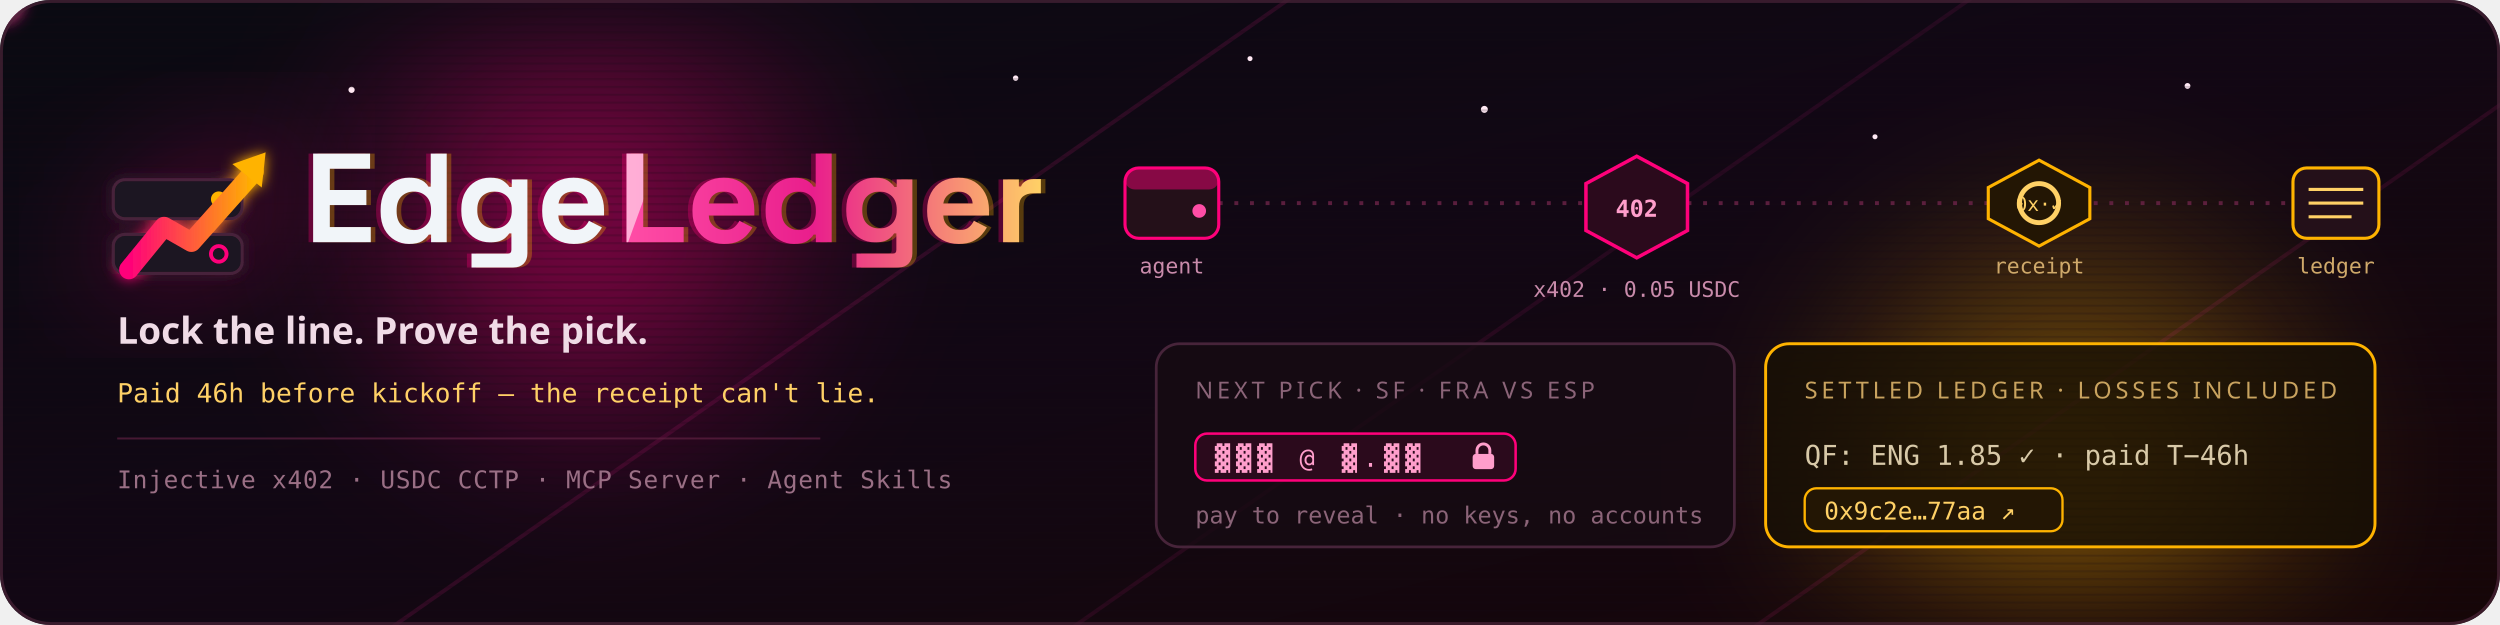
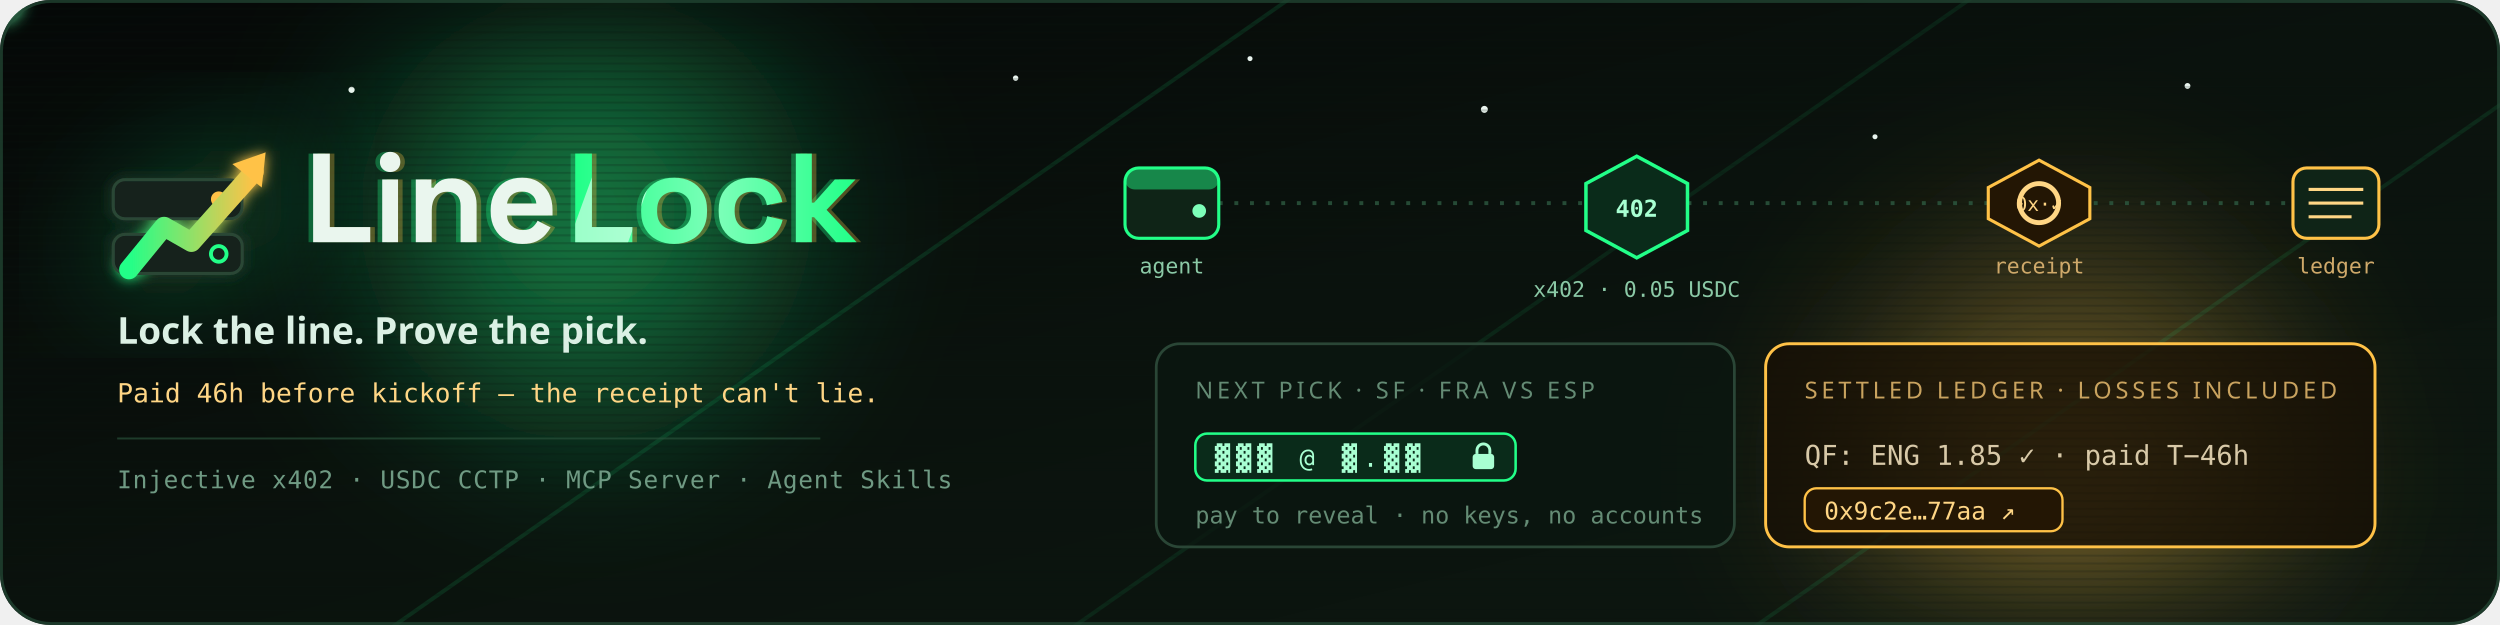
<svg xmlns="http://www.w3.org/2000/svg" viewBox="0 0 1280 320" width="1280" height="320" role="img" aria-label="LineLock — lock the line, prove the pick. An x402 payment unseals the pick; the receipt timestamps it before kickoff; the ledger scores it against the closing line.">
  <defs>
    <linearGradient id="plate" x1="0" y1="0" x2="1" y2="1">
-       <stop offset="0" stop-color="#0A0A12" />
-       <stop offset="0.5" stop-color="#120714" />
-       <stop offset="1" stop-color="#160607" />
+       <stop offset="0" stop-color="#050807" />
+       <stop offset="0.5" stop-color="#0a120d" />
+       <stop offset="1" stop-color="#0d1710" />
    </linearGradient>
    <linearGradient id="ledgerGrad" x1="0" y1="0" x2="1" y2="0">
-       <stop offset="0" stop-color="#FF4DA6" />
-       <stop offset="0.45" stop-color="#E91E8C" />
-       <stop offset="1" stop-color="#FFD166" />
+       <stop offset="0" stop-color="#22ff88" />
+       <stop offset="0.5" stop-color="#7dffb9" />
+       <stop offset="1" stop-color="#22ff88" />
    </linearGradient>
    <linearGradient id="edge" x1="0" y1="0" x2="1" y2="0">
-       <stop offset="0" stop-color="#FF007A" />
-       <stop offset="1" stop-color="#FFB300" />
+       <stop offset="0" stop-color="#22ff88" />
+       <stop offset="1" stop-color="#ffc247" />
    </linearGradient>
    <linearGradient id="beam" x1="0" y1="0" x2="1" y2="0">
-       <stop offset="0" stop-color="#FF4DA6" stop-opacity="0" />
-       <stop offset="0.5" stop-color="#FF4DA6" stop-opacity="0.5" />
-       <stop offset="1" stop-color="#FF4DA6" stop-opacity="0" />
+       <stop offset="0" stop-color="#7dffb9" stop-opacity="0" />
+       <stop offset="0.5" stop-color="#7dffb9" stop-opacity="0.5" />
+       <stop offset="1" stop-color="#7dffb9" stop-opacity="0" />
    </linearGradient>
    <radialGradient id="packet" cx="0.5" cy="0.5" r="0.5">
      <stop offset="0" stop-color="#ffffff" />
-       <stop offset="0.5" stop-color="#FF4DA6" />
-       <stop offset="1" stop-color="#FF007A" stop-opacity="0" />
+       <stop offset="0.5" stop-color="#7dffb9" />
+       <stop offset="1" stop-color="#22ff88" stop-opacity="0" />
    </radialGradient>
    <radialGradient id="auroraP" cx="0.5" cy="0.5" r="0.5">
-       <stop offset="0" stop-color="#FF007A" stop-opacity="0.55" />
-       <stop offset="1" stop-color="#FF007A" stop-opacity="0" />
+       <stop offset="0" stop-color="#22ff88" stop-opacity="0.55" />
+       <stop offset="1" stop-color="#22ff88" stop-opacity="0" />
    </radialGradient>
    <radialGradient id="auroraG" cx="0.5" cy="0.5" r="0.5">
-       <stop offset="0" stop-color="#FFB300" stop-opacity="0.5" />
-       <stop offset="1" stop-color="#FFB300" stop-opacity="0" />
+       <stop offset="0" stop-color="#ffc247" stop-opacity="0.5" />
+       <stop offset="1" stop-color="#ffc247" stop-opacity="0" />
    </radialGradient>
    <pattern id="scan" width="4" height="4" patternUnits="userSpaceOnUse">
-       <rect width="4" height="1" y="0" fill="#160a14" opacity="0.55" />
+       <rect width="4" height="1" y="0" fill="#0a140e" opacity="0.55" />
    </pattern>
-     <path id="wm-edge" d="M37.6 0L4.8 0L4.8-50.4L37.2-50.4L37.2-41.8L14.3-41.8L14.3-29.7L35.1-29.7L35.1-21.1L14.3-21.1L14.3-8.6L37.6-8.6L37.6 0ZM59.3 1.0L59.3 1.0Q55.1 1.0 51.4-1.1Q47.7-3.2 45.4-7.3Q43.2-11.4 43.2-17.3L43.2-17.3L43.2-18.4Q43.2-24.3 45.4-28.4Q47.7-32.5 51.3-34.6Q55.0-36.7 59.3-36.7L59.3-36.7Q62.6-36.7 64.8-36.0Q67.0-35.2 68.3-34.1Q69.7-32.9 70.4-31.6L70.4-31.6L71.7-31.6L71.7-50.4L80.8-50.4L80.8 0L71.9 0L71.9-4.3L70.6-4.3Q69.3-2.3 66.8-0.6Q64.2 1.0 59.3 1.0ZM62.1-6.9L62.1-6.9Q66.2-6.9 69.0-9.6Q71.9-12.3 71.9-17.5L71.9-17.5L71.9-18.2Q71.9-23.4 69.1-26.1Q66.3-28.8 62.1-28.8L62.1-28.8Q57.9-28.8 55.1-26.1Q52.3-23.4 52.3-18.2L52.3-18.2L52.3-17.5Q52.3-12.3 55.1-9.6Q57.9-6.9 62.1-6.9ZM89.1-17.7L89.1-17.7L89.1-18.9Q89.1-24.5 91.4-28.5Q93.6-32.5 97.3-34.6Q101.0-36.7 105.4-36.7L105.4-36.7Q110.3-36.7 112.8-35.0Q115.3-33.3 116.5-31.4L116.5-31.4L117.8-31.4L117.8-35.7L126.7-35.7L126.7 6.3Q126.7 10.0 124.6 12.2Q122.4 14.4 118.8 14.4L118.8 14.4L94.9 14.4L94.9 6.5L115.6 6.5Q117.6 6.5 117.6 4.3L117.6 4.3L117.6-5.0L116.4-5.0Q115.6-3.8 114.3-2.6Q113.0-1.4 110.9-0.6Q108.7 0.1 105.4 0.1L105.4 0.1Q101.0 0.1 97.3-2.0Q93.6-4.1 91.4-8.1Q89.1-12.1 89.1-17.7ZM108.0-7.8L108.0-7.8Q112.2-7.8 115.0-10.4Q117.8-13.1 117.8-17.9L117.8-17.9L117.8-18.6Q117.8-23.5 115.0-26.2Q112.2-28.8 108.0-28.8L108.0-28.8Q103.8-28.8 101.0-26.2Q98.2-23.5 98.2-18.6L98.2-18.6L98.2-17.9Q98.2-13.1 101.0-10.4Q103.8-7.8 108.0-7.8ZM153.1 1.0L153.1 1.0Q147.7 1.0 143.7-1.3Q139.6-3.5 137.3-7.7Q135.1-11.8 135.1-17.4L135.1-17.4L135.1-18.3Q135.1-23.9 137.3-28.0Q139.5-32.2 143.6-34.5Q147.6-36.7 152.9-36.7L152.9-36.7Q158.2-36.7 162.1-34.4Q166.0-32.0 168.1-27.9Q170.3-23.8 170.3-18.3L170.3-18.3L170.3-15.2L144.3-15.2Q144.4-11.5 147.0-9.2Q149.6-6.9 153.4-6.9L153.4-6.9Q157.2-6.9 159.0-8.6Q160.8-10.2 161.7-12.2L161.7-12.2L169.1-8.4Q168.1-6.5 166.2-4.3Q164.3-2.1 161.1-0.5Q158.0 1.0 153.1 1.0ZM144.4-22.0L144.4-22.0L161.1-22.0Q160.8-25.1 158.6-26.9Q156.4-28.8 152.9-28.8L152.9-28.8Q149.2-28.8 147.0-26.9Q144.9-25.1 144.4-22.0Z" />
-     <path id="wm-ledger" d="M37.3 0L4.8 0L4.8-50.4L14.3-50.4L14.3-8.6L37.3-8.6L37.3 0ZM60.3 1.0L60.3 1.0Q55.0 1.0 50.9-1.3Q46.9-3.5 44.6-7.7Q42.3-11.8 42.3-17.4L42.3-17.4L42.3-18.3Q42.3-23.9 44.6-28.0Q46.8-32.2 50.8-34.5Q54.9-36.7 60.2-36.7L60.2-36.7Q65.4-36.7 69.3-34.4Q73.2-32.0 75.4-27.9Q77.5-23.8 77.5-18.3L77.5-18.3L77.5-15.2L51.6-15.2Q51.7-11.5 54.3-9.2Q56.9-6.9 60.6-6.9L60.6-6.9Q64.4-6.9 66.2-8.6Q68.0-10.2 69.0-12.2L69.0-12.2L76.4-8.4Q75.4-6.5 73.5-4.3Q71.6-2.1 68.4-0.5Q65.2 1.0 60.3 1.0ZM51.6-22.0L51.6-22.0L68.3-22.0Q68.0-25.1 65.8-26.9Q63.6-28.8 60.1-28.8L60.1-28.8Q56.4-28.8 54.3-26.9Q52.1-25.1 51.6-22.0ZM100.0 1.0L100.0 1.0Q95.8 1.0 92.1-1.1Q88.3-3.2 86.1-7.3Q83.9-11.4 83.9-17.3L83.9-17.3L83.9-18.4Q83.9-24.3 86.1-28.4Q88.3-32.5 92.0-34.6Q95.7-36.7 100.0-36.7L100.0-36.7Q103.2-36.7 105.4-36.0Q107.6-35.2 109.0-34.1Q110.4-32.9 111.1-31.6L111.1-31.6L112.4-31.6L112.4-50.4L121.5-50.4L121.5 0L112.5 0L112.5-4.3L111.2-4.3Q110.0-2.3 107.5-0.6Q104.9 1.0 100.0 1.0ZM102.7-6.9L102.7-6.9Q106.9-6.9 109.7-9.6Q112.5-12.3 112.5-17.5L112.5-17.5L112.5-18.2Q112.5-23.4 109.8-26.1Q107.0-28.8 102.7-28.8L102.7-28.8Q98.6-28.8 95.8-26.1Q93.0-23.4 93.0-18.2L93.0-18.2L93.0-17.5Q93.0-12.3 95.8-9.6Q98.6-6.9 102.7-6.9ZM129.8-17.7L129.8-17.7L129.8-18.9Q129.8-24.5 132.0-28.5Q134.3-32.5 138.0-34.6Q141.7-36.7 146.1-36.7L146.1-36.7Q151.0-36.7 153.5-35.0Q156.0-33.3 157.2-31.4L157.2-31.4L158.5-31.4L158.5-35.7L167.4-35.7L167.4 6.3Q167.4 10.0 165.2 12.2Q163.1 14.4 159.5 14.4L159.5 14.4L135.6 14.4L135.6 6.5L156.3 6.5Q158.3 6.5 158.3 4.3L158.3 4.3L158.3-5.0L157.0-5.0Q156.3-3.8 155.0-2.6Q153.7-1.4 151.6-0.6Q149.4 0.1 146.1 0.1L146.1 0.1Q141.7 0.1 138.0-2.0Q134.3-4.1 132.0-8.1Q129.8-12.1 129.8-17.7ZM148.7-7.8L148.7-7.8Q152.9-7.8 155.7-10.4Q158.5-13.1 158.5-17.9L158.5-17.9L158.5-18.6Q158.5-23.5 155.7-26.2Q152.9-28.8 148.7-28.8L148.7-28.8Q144.5-28.8 141.7-26.2Q138.9-23.5 138.9-18.6L138.9-18.6L138.9-17.9Q138.9-13.1 141.7-10.4Q144.5-7.8 148.7-7.8ZM193.8 1.0L193.8 1.0Q188.4 1.0 184.4-1.3Q180.3-3.5 178.0-7.7Q175.8-11.8 175.8-17.4L175.8-17.4L175.8-18.3Q175.8-23.9 178.0-28.0Q180.2-32.2 184.2-34.5Q188.3-36.7 193.6-36.7L193.6-36.7Q198.9-36.7 202.8-34.4Q206.6-32.0 208.8-27.9Q211.0-23.8 211.0-18.3L211.0-18.3L211.0-15.2L185.0-15.2Q185.1-11.5 187.7-9.2Q190.3-6.9 194.0-6.9L194.0-6.9Q197.9-6.9 199.7-8.6Q201.5-10.2 202.4-12.2L202.4-12.2L209.8-8.4Q208.8-6.5 206.9-4.3Q205.0-2.1 201.8-0.5Q198.6 1.0 193.8 1.0ZM185.0-22.0L185.0-22.0L201.7-22.0Q201.5-25.1 199.3-26.9Q197.1-28.8 193.5-28.8L193.5-28.8Q189.9-28.8 187.7-26.9Q185.5-25.1 185.0-22.0ZM228.1 0L219.0 0L219.0-35.7L228.0-35.7L228.0-31.7L229.2-31.7Q230.0-33.8 231.9-34.8Q233.7-35.9 236.2-35.9L236.2-35.9L240.5-35.9L240.5-27.8L236.0-27.8Q232.6-27.8 230.3-26.0Q228.1-24.1 228.1-20.3L228.1-20.3L228.1 0Z" />
-     <clipPath id="ledgerClip">
-       <use href="#wm-ledger" x="178.3" />
+     <path id="wm-line" d="M37.3 0L4.8 0L4.8-50.4L14.3-50.4L14.3-8.6L37.3-8.6L37.3 0ZM53.1 0L44.1 0L44.1-35.7L53.1-35.7L53.1 0ZM48.6-39.9L48.6-39.9Q46.2-39.9 44.5-41.5Q42.8-43.1 42.8-45.6L42.8-45.6Q42.8-48.2 44.5-49.8Q46.2-51.4 48.6-51.4L48.6-51.4Q51.1-51.4 52.8-49.8Q54.4-48.2 54.4-45.6L54.4-45.6Q54.4-43.1 52.8-41.5Q51.1-39.9 48.6-39.9ZM72.3 0L63.2 0L63.2-35.7L72.1-35.7L72.1-31.0L73.4-31.0Q74.3-32.9 76.7-34.6Q79.1-36.3 83.9-36.3L83.9-36.3Q88.1-36.3 91.2-34.4Q94.3-32.5 96.0-29.1Q97.8-25.8 97.8-21.3L97.8-21.3L97.8 0L88.7 0L88.7-20.6Q88.7-24.6 86.7-26.6Q84.7-28.7 81.1-28.7L81.1-28.7Q76.9-28.7 74.6-25.9Q72.3-23.1 72.3-18.1L72.3-18.1L72.3 0ZM123.8 1.0L123.8 1.0Q118.5 1.0 114.4-1.3Q110.4-3.5 108.1-7.7Q105.8-11.8 105.8-17.4L105.8-17.4L105.8-18.3Q105.8-23.9 108.1-28.0Q110.3-32.2 114.3-34.5Q118.4-36.7 123.7-36.7L123.7-36.7Q129.0-36.7 132.8-34.4Q136.7-32.0 138.9-27.9Q141.0-23.8 141.0-18.3L141.0-18.3L141.0-15.2L115.1-15.2Q115.2-11.5 117.8-9.2Q120.4-6.9 124.1-6.9L124.1-6.9Q127.9-6.9 129.7-8.6Q131.5-10.2 132.5-12.2L132.5-12.2L139.9-8.4Q138.9-6.5 137.0-4.3Q135.1-2.1 131.9-0.5Q128.7 1.0 123.8 1.0ZM115.1-22.0L115.1-22.0L131.8-22.0Q131.5-25.1 129.3-26.9Q127.2-28.8 123.6-28.8L123.6-28.8Q120.0-28.8 117.8-26.9Q115.6-25.1 115.1-22.0Z" />
+     <path id="wm-lock" d="M37.3 0L4.8 0L4.8-50.4L14.3-50.4L14.3-8.6L37.3-8.6L37.3 0ZM61.1 1.0L61.1 1.0Q55.7 1.0 51.5-1.2Q47.2-3.3 44.8-7.4Q42.3-11.5 42.3-17.3L42.3-17.3L42.3-18.4Q42.3-24.2 44.8-28.3Q47.2-32.4 51.5-34.6Q55.7-36.7 61.1-36.7L61.1-36.7Q66.4-36.7 70.6-34.6Q74.9-32.4 77.3-28.3Q79.8-24.2 79.8-18.4L79.8-18.4L79.8-17.3Q79.8-11.5 77.3-7.4Q74.9-3.3 70.6-1.2Q66.4 1.0 61.1 1.0ZM61.1-7.1L61.1-7.1Q65.2-7.1 68.0-9.8Q70.7-12.5 70.7-17.5L70.7-17.5L70.7-18.2Q70.7-23.3 68.0-26.0Q65.3-28.7 61.1-28.7L61.1-28.7Q56.9-28.7 54.1-26.0Q51.4-23.3 51.4-18.2L51.4-18.2L51.4-17.5Q51.4-12.5 54.1-9.8Q56.9-7.1 61.1-7.1ZM104.9 1.0L104.9 1.0Q99.7 1.0 95.5-1.2Q91.3-3.3 88.8-7.4Q86.4-11.5 86.4-17.4L86.4-17.4L86.4-18.4Q86.4-24.2 88.8-28.3Q91.3-32.4 95.5-34.6Q99.7-36.7 104.9-36.7L104.9-36.7Q110.0-36.7 113.7-34.9Q117.4-33.1 119.6-30.0Q121.9-26.9 122.6-22.9L122.6-22.9L113.8-21.0Q113.5-23.2 112.5-24.9Q111.5-26.6 109.7-27.6Q107.9-28.7 105.1-28.7L105.1-28.7Q102.4-28.7 100.2-27.5Q98.0-26.3 96.7-23.9Q95.5-21.6 95.5-18.2L95.5-18.2L95.5-17.5Q95.5-14.1 96.7-11.8Q98.0-9.4 100.2-8.2Q102.4-7.1 105.1-7.1L105.1-7.1Q109.2-7.1 111.3-9.2Q113.5-11.3 114.0-14.8L114.0-14.8L122.8-12.7Q121.9-8.9 119.6-5.7Q117.4-2.6 113.7-0.8Q110.0 1.0 104.9 1.0ZM139.4 0L130.3 0L130.3-50.4L139.4-50.4L139.4-22.5L140.7-22.5L152.5-35.7L164.3-35.7L147.8-18.4L164.9 0L153.2 0L140.7-14.2L139.4-14.2L139.4 0Z" />
+     <clipPath id="lockClip">
+       <use href="#wm-lock" x="149.1" />
    </clipPath>
    <filter id="glow" x="-40%" y="-40%" width="180%" height="180%">
      <feGaussianBlur stdDeviation="3.4" result="b" />
      <feMerge>
        <feMergeNode in="b" />
        <feMergeNode in="SourceGraphic" />
      </feMerge>
    </filter>
    <filter id="soft" x="-80%" y="-80%" width="260%" height="260%">
      <feGaussianBlur stdDeviation="34" />
    </filter>
    <filter id="trail" x="-50%" y="-50%" width="200%" height="200%">
      <feGaussianBlur stdDeviation="3.2" />
    </filter>
    <clipPath id="plateClip">
      <rect x="0" y="0" width="1280" height="320" rx="26" />
    </clipPath>
    <g id="lk">
      <rect x="0" y="5.4" width="11" height="7.8" rx="1.6" fill="currentColor" />
      <path d="M2.2 5.4 V3.6 A3.3 3.3 0 0 1 8.8 3.6 V5.4" fill="none" stroke="currentColor" stroke-width="1.5" />
    </g>
    <style>
      @keyframes metricPulse{0%,100%{opacity:.6}50%{opacity:1}}
      @keyframes twinkle{0%,100%{opacity:.25}50%{opacity:.9}}
      @keyframes markBreath{0%,100%{opacity:.3}82%{opacity:.66}}
      @keyframes stripPulse{0%,100%{opacity:.3}50%{opacity:.7}}
      @keyframes glitch{0%,7%,60%,100%{transform:translate(0,0)}61%{transform:translate(-2px,0)}63%{transform:translate(2px,1px)}65%{transform:translate(-1px,-1px)}8%{transform:translate(1.5px,0)}10%{transform:translate(-1.5px,0)}12%{transform:translate(0,0)}}
      .mp{animation:metricPulse 8s ease-in-out infinite}
      .tw{animation:twinkle 8s ease-in-out infinite}
      .mb{animation:markBreath 8s ease-in-out infinite}
      .sp{animation:stripPulse 8s ease-in-out infinite}
      .wm-main{animation:glitch 8s steps(1,end) infinite}
      @media (prefers-reduced-motion: reduce){*{animation:none !important}}
    </style>
  </defs>
  <rect x="0" y="0" width="1280" height="320" rx="26" fill="url(#plate)" />
  <g clip-path="url(#plateClip)">
    <circle cx="300" cy="110" r="150" fill="url(#auroraP)" filter="url(#soft)">
      <animate attributeName="cx" values="300;360;300" dur="17s" repeatCount="indefinite" />
    </circle>
    <circle cx="1060" cy="240" r="160" fill="url(#auroraG)" filter="url(#soft)">
      <animate attributeName="cy" values="240;190;240" dur="15s" repeatCount="indefinite" />
    </circle>
    <g class="sp" transform="rotate(-35 640 160)" stroke-width="2">
-       <line x1="-200" y1="40" x2="1480" y2="40" stroke="#E91E8C" opacity="0.14" />
-       <line x1="-200" y1="240" x2="1480" y2="240" stroke="#E91E8C" opacity="0.1" />
-       <line x1="-200" y1="440" x2="1480" y2="440" stroke="#E91E8C" opacity="0.12" />
-     </g>
-     <g fill="#ffe9f4">
+       <line x1="-200" y1="40" x2="1480" y2="40" stroke="#16d474" opacity="0.14" />
+       <line x1="-200" y1="240" x2="1480" y2="240" stroke="#16d474" opacity="0.1" />
+       <line x1="-200" y1="440" x2="1480" y2="440" stroke="#16d474" opacity="0.12" />
+     </g>
+     <g fill="#e9f4ee">
      <circle class="tw" cx="180" cy="46" r="1.6" />
      <circle class="tw" cx="520" cy="40" r="1.4" style="animation-delay:-2s" />
      <circle class="tw" cx="760" cy="56" r="1.8" style="animation-delay:-3s" />
      <circle class="tw" cx="1120" cy="44" r="1.5" style="animation-delay:-1s" />
      <circle class="tw" cx="960" cy="70" r="1.3" style="animation-delay:-4s" />
      <circle class="tw" cx="640" cy="30" r="1.3" style="animation-delay:-2.6s" />
    </g>
    <rect x="0" y="0" width="1280" height="320" fill="url(#scan)" opacity="0.35" />
    <rect x="-260" y="0" width="220" height="320" fill="url(#beam)" opacity="0.45" transform="skewX(-18)">
      <animate attributeName="x" values="-300;-300;1500;1500" keyTimes="0;0.12;0.5;1" dur="8s" repeatCount="indefinite" />
    </rect>
-     <line x1="600" y1="104" x2="1196" y2="104" stroke="#6b2347" stroke-width="2" stroke-dasharray="2 6" opacity="0.8" />
-     <g>
-       <rect x="576" y="86" width="48" height="36" rx="7" fill="#241019" stroke="#FF007A" stroke-width="1.6" />
-       <rect x="576" y="86" width="48" height="11" rx="5" fill="#FF007A" opacity="0.45" />
-       <circle cx="614" cy="108" r="3.5" fill="#FF4DA6" />
-       <text x="600" y="140" text-anchor="middle" font-family="ui-monospace,SFMono-Regular,Menlo,Consolas,monospace" font-size="11" fill="#c98bab">agent</text>
-     </g>
-     <g>
-       <path d="M838 80 L864 94 L864 118 L838 132 L812 118 L812 94 Z" fill="#2b0a1c" stroke="#FF007A" stroke-width="1.8">
-         <animate attributeName="stroke" values="#FF007A;#FFD166;#FF007A;#FF007A" keyTimes="0;0.42;0.5;1" dur="8s" repeatCount="indefinite" />
+     <line x1="600" y1="104" x2="1196" y2="104" stroke="#2c5940" stroke-width="2" stroke-dasharray="2 6" opacity="0.8" />
+     <g>
+       <rect x="576" y="86" width="48" height="36" rx="7" fill="#0f2417" stroke="#22ff88" stroke-width="1.6" />
+       <rect x="576" y="86" width="48" height="11" rx="5" fill="#22ff88" opacity="0.45" />
+       <circle cx="614" cy="108" r="3.5" fill="#7dffb9" />
+       <text x="600" y="140" text-anchor="middle" font-family="ui-monospace,SFMono-Regular,Menlo,Consolas,monospace" font-size="11" fill="#8bc9a6">agent</text>
+     </g>
+     <g>
+       <path d="M838 80 L864 94 L864 118 L838 132 L812 118 L812 94 Z" fill="#0a2b1a" stroke="#22ff88" stroke-width="1.8">
+         <animate attributeName="stroke" values="#22ff88;#ffd685;#22ff88;#22ff88" keyTimes="0;0.42;0.5;1" dur="8s" repeatCount="indefinite" />
      </path>
-       <text x="838" y="111" text-anchor="middle" font-family="ui-monospace,SFMono-Regular,Menlo,Consolas,monospace" font-size="12" font-weight="700" fill="#FF9ECB">402</text>
-       <text x="838" y="152" text-anchor="middle" font-family="ui-monospace,SFMono-Regular,Menlo,Consolas,monospace" font-size="11" fill="#c98bab">x402 · 0.05 USDC</text>
-     </g>
-     <g>
-       <path d="M1044 82 L1070 96 L1070 112 L1044 126 L1018 112 L1018 96 Z" fill="#231604" stroke="#FFB300" stroke-width="1.6" />
-       <text x="1044" y="108" text-anchor="middle" font-family="ui-monospace,SFMono-Regular,Menlo,Consolas,monospace" font-size="10" fill="#FFD166">0x·✓</text>
+       <text x="838" y="111" text-anchor="middle" font-family="ui-monospace,SFMono-Regular,Menlo,Consolas,monospace" font-size="12" font-weight="700" fill="#a8ffd2">402</text>
+       <text x="838" y="152" text-anchor="middle" font-family="ui-monospace,SFMono-Regular,Menlo,Consolas,monospace" font-size="11" fill="#8bc9a6">x402 · 0.05 USDC</text>
+     </g>
+     <g>
+       <path d="M1044 82 L1070 96 L1070 112 L1044 126 L1018 112 L1018 96 Z" fill="#231604" stroke="#ffc247" stroke-width="1.6" />
+       <text x="1044" y="108" text-anchor="middle" font-family="ui-monospace,SFMono-Regular,Menlo,Consolas,monospace" font-size="10" fill="#ffd685">0x·✓</text>
      <text x="1044" y="140" text-anchor="middle" font-family="ui-monospace,SFMono-Regular,Menlo,Consolas,monospace" font-size="11" fill="#cfa96a">receipt</text>
-       <circle cx="1044" cy="104" r="10" fill="none" stroke="#FFD166" stroke-width="2.5">
+       <circle cx="1044" cy="104" r="10" fill="none" stroke="#ffd685" stroke-width="2.5">
        <animate attributeName="r" values="8;8;40;40" keyTimes="0;0.5;0.66;1" dur="8s" repeatCount="indefinite" />
        <animate attributeName="opacity" values="0;0;0.9;0;0" keyTimes="0;0.5;0.54;0.68;1" dur="8s" repeatCount="indefinite" />
      </circle>
    </g>
    <g>
-       <rect x="1174" y="86" width="44" height="36" rx="7" fill="#241019" stroke="#FFB300" stroke-width="1.6" />
-       <g stroke="#FFD166" stroke-width="1.6">
+       <rect x="1174" y="86" width="44" height="36" rx="7" fill="#0f2417" stroke="#ffc247" stroke-width="1.6" />
+       <g stroke="#ffd685" stroke-width="1.6">
        <line x1="1182" y1="97" x2="1210" y2="97" />
        <line x1="1182" y1="104" x2="1210" y2="104" />
        <line x1="1182" y1="111" x2="1204" y2="111" />
      </g>
      <text x="1196" y="140" text-anchor="middle" font-family="ui-monospace,SFMono-Regular,Menlo,Consolas,monospace" font-size="11" fill="#cfa96a">ledger</text>
    </g>
    <g>
      <circle r="15" fill="url(#packet)" filter="url(#trail)" />
      <circle r="5" fill="#ffffff">
-         <animate attributeName="fill" values="#ffffff;#ffffff;#FFD166;#FFD166" keyTimes="0;0.42;0.5;1" dur="8s" repeatCount="indefinite" />
+         <animate attributeName="fill" values="#ffffff;#ffffff;#ffd685;#ffd685" keyTimes="0;0.42;0.5;1" dur="8s" repeatCount="indefinite" />
      </circle>
      <animateMotion path="M600 104 L1196 104" keyPoints="0;0;1;1" keyTimes="0;0.14;0.74;1" dur="8s" repeatCount="indefinite" />
      <animate attributeName="opacity" values="0;0;1;1;0;0" keyTimes="0;0.13;0.16;0.74;0.8;1" dur="8s" repeatCount="indefinite" />
    </g>
    <g>
-       <rect x="592" y="176" width="296" height="104" rx="12" fill="#160b12" fill-opacity="0.78" stroke="#47243a" stroke-width="1.4" />
-       <text x="612" y="204" font-family="'Segoe UI',system-ui,-apple-system,sans-serif" font-size="12" letter-spacing="2" fill="#8b6478">NEXT PICK · SF · FRA VS ESP</text>
+       <rect x="592" y="176" width="296" height="104" rx="12" fill="#0b1610" fill-opacity="0.78" stroke="#2a4636" stroke-width="1.4" />
+       <text x="612" y="204" font-family="'Segoe UI',system-ui,-apple-system,sans-serif" font-size="12" letter-spacing="2" fill="#648b74">NEXT PICK · SF · FRA VS ESP</text>
      <g>
        <animate attributeName="opacity" values="1;1;0;0;1" keyTimes="0;0.52;0.575;0.97;1" dur="8s" repeatCount="indefinite" />
-         <rect x="612" y="222" width="164" height="24" rx="6" fill="#2b0a1c" stroke="#FF007A" stroke-width="1.3" />
-         <text x="622" y="239" font-family="ui-monospace,SFMono-Regular,Menlo,Consolas,monospace" font-size="13" letter-spacing="3" fill="#FF9ECB">▓▓▓ @ ▓.▓▓</text>
-         <use href="#lk" x="754" y="227" color="#FF9ECB" />
-         <text x="612" y="268" font-family="ui-monospace,SFMono-Regular,Menlo,Consolas,monospace" font-size="12" fill="#8b6478">pay to reveal · no keys, no accounts</text>
+         <rect x="612" y="222" width="164" height="24" rx="6" fill="#0a2b1a" stroke="#22ff88" stroke-width="1.3" />
+         <text x="622" y="239" font-family="ui-monospace,SFMono-Regular,Menlo,Consolas,monospace" font-size="13" letter-spacing="3" fill="#a8ffd2">▓▓▓ @ ▓.▓▓</text>
+         <use href="#lk" x="754" y="227" color="#a8ffd2" />
+         <text x="612" y="268" font-family="ui-monospace,SFMono-Regular,Menlo,Consolas,monospace" font-size="12" fill="#648b74">pay to reveal · no keys, no accounts</text>
      </g>
      <g opacity="0">
        <animate attributeName="opacity" values="0;0;1;1;0" keyTimes="0;0.585;0.64;0.97;1" dur="8s" repeatCount="indefinite" />
-         <text x="612" y="240" font-family="ui-monospace,SFMono-Regular,Menlo,Consolas,monospace" font-size="19" font-weight="700" fill="#FF4DA6">FRA ML @ 2.10 · edge +12%</text>
-         <text x="612" y="264" font-family="ui-monospace,SFMono-Regular,Menlo,Consolas,monospace" font-size="12" fill="#d9a9c2">ladder R1 1% · R2 2% · R3 3%</text>
-       </g>
-     </g>
-     <g>
-       <rect x="904" y="176" width="312" height="104" rx="12" fill="#171004" fill-opacity="0.78" stroke="#FFB300" stroke-width="1.5" />
+         <text x="612" y="240" font-family="ui-monospace,SFMono-Regular,Menlo,Consolas,monospace" font-size="19" font-weight="700" fill="#7dffb9">FRA ML @ 2.10 · edge +12%</text>
+         <text x="612" y="264" font-family="ui-monospace,SFMono-Regular,Menlo,Consolas,monospace" font-size="12" fill="#a9d9bf">ladder R1 1% · R2 2% · R3 3%</text>
+       </g>
+     </g>
+     <g>
+       <rect x="904" y="176" width="312" height="104" rx="12" fill="#171004" fill-opacity="0.78" stroke="#ffc247" stroke-width="1.5" />
      <text x="924" y="204" font-family="'Segoe UI',system-ui,-apple-system,sans-serif" font-size="12" letter-spacing="2" fill="#c9a35f">SETTLED LEDGER · LOSSES INCLUDED</text>
      <text x="924" y="238" font-family="ui-monospace,SFMono-Regular,Menlo,Consolas,monospace" font-size="14" fill="#d8c9a8">QF: ENG 1.85 ✓ · paid T−46h</text>
-       <rect x="924" y="250" width="132" height="22" rx="6" fill="#231604" stroke="#FFB300" stroke-width="1.2" />
-       <text x="934" y="266" font-family="ui-monospace,SFMono-Regular,Menlo,Consolas,monospace" font-size="12.5" fill="#FFD166">0x9c2e…77aa ↗</text>
+       <rect x="924" y="250" width="132" height="22" rx="6" fill="#231604" stroke="#ffc247" stroke-width="1.2" />
+       <text x="934" y="266" font-family="ui-monospace,SFMono-Regular,Menlo,Consolas,monospace" font-size="12.5" fill="#ffd685">0x9c2e…77aa ↗</text>
      <g opacity="0">
        <animate attributeName="opacity" values="0;0;1;1;0" keyTimes="0;0.74;0.8;0.97;1" dur="8s" repeatCount="indefinite" />
        <rect x="1078" y="246" width="118" height="30" rx="15" fill="url(#edge)" />
        <text x="1137" y="266" text-anchor="middle" font-family="ui-monospace,SFMono-Regular,Menlo,Consolas,monospace" font-size="14" font-weight="700" fill="#1a1102">CLV +6.8%</text>
      </g>
    </g>
    <g class="mb" filter="url(#soft)">
-       <path d="M66 138 L84 116 L98 124 L136 82" fill="none" stroke="#FF007A" stroke-width="12" stroke-linecap="round" stroke-linejoin="round" />
+       <path d="M66 138 L84 116 L98 124 L136 82" fill="none" stroke="#22ff88" stroke-width="12" stroke-linecap="round" stroke-linejoin="round" />
    </g>
    <g filter="url(#glow)">
-       <rect x="58" y="92" width="66" height="20" rx="6" fill="#1c1220" stroke="#47243a" stroke-width="1.6" />
-       <rect x="58" y="120" width="66" height="20" rx="6" fill="#1c1220" stroke="#47243a" stroke-width="1.6" />
-       <circle cx="112" cy="102" r="4" fill="#FFB300" />
-       <circle cx="112" cy="130" r="4" fill="none" stroke="#FF007A" stroke-width="2" />
+       <rect x="58" y="92" width="66" height="20" rx="6" fill="#12201a" stroke="#2a4636" stroke-width="1.6" />
+       <rect x="58" y="120" width="66" height="20" rx="6" fill="#12201a" stroke="#2a4636" stroke-width="1.6" />
+       <circle cx="112" cy="102" r="4" fill="#ffc247" />
+       <circle cx="112" cy="130" r="4" fill="none" stroke="#22ff88" stroke-width="2" />
      <path d="M66 138 L84 116 L98 124 L130 88" fill="none" stroke="url(#edge)" stroke-width="10" stroke-linecap="round" stroke-linejoin="round" />
-       <path d="M136 78 L134 96 L119 84 Z" fill="#FFB300" />
+       <path d="M136 78 L134 96 L119 84 Z" fill="#ffc247" />
    </g>
    <g transform="translate(156,124) scale(0.9)">
-       <g fill="#FF007A" opacity="0.3" transform="translate(-2.6,0)">
-         <use href="#wm-edge" />
-         <use href="#wm-ledger" x="178.3" />
-       </g>
-       <g fill="#FFB300" opacity="0.3" transform="translate(2.6,0)">
-         <use href="#wm-edge" />
-         <use href="#wm-ledger" x="178.3" />
+       <g fill="#22ff88" opacity="0.3" transform="translate(-2.6,0)">
+         <use href="#wm-line" />
+         <use href="#wm-lock" x="149.1" />
+       </g>
+       <g fill="#ffc247" opacity="0.3" transform="translate(2.6,0)">
+         <use href="#wm-line" />
+         <use href="#wm-lock" x="149.1" />
      </g>
      <g class="wm-main">
-         <use href="#wm-edge" fill="#f1f5f9" />
-         <use href="#wm-ledger" x="178.3" fill="url(#ledgerGrad)" />
-         <g clip-path="url(#ledgerClip)">
+         <use href="#wm-line" fill="#eaf6ee" />
+         <use href="#wm-lock" x="149.1" fill="url(#ledgerGrad)" />
+         <g clip-path="url(#lockClip)">
          <rect x="150" y="-54" width="34" height="62" fill="#ffffff" opacity="0.55" transform="skewX(-20)">
-             <animate attributeName="x" values="150;150;440;440" keyTimes="0;0.28;0.5;1" dur="8s" repeatCount="indefinite" />
+             <animate attributeName="x" values="120;120;340;340" keyTimes="0;0.28;0.5;1" dur="8s" repeatCount="indefinite" />
            <animate attributeName="opacity" values="0;0;0.6;0;0" keyTimes="0;0.28;0.4;0.52;1" dur="8s" repeatCount="indefinite" />
          </rect>
        </g>
      </g>
    </g>
-     <text x="60" y="176" font-family="'Segoe UI',system-ui,-apple-system,sans-serif" font-size="19" font-weight="600" fill="#f0dbe6">Lock the line. Prove the pick.</text>
-     <text class="mp" x="60" y="206" font-family="ui-monospace,SFMono-Regular,Menlo,Consolas,monospace" font-size="13.5" fill="#FFD166">Paid 46h before kickoff — the receipt can't lie.</text>
-     <rect x="60" y="224" width="360" height="1" fill="#6b2347" opacity="0.6" />
-     <text x="60" y="250" font-family="ui-monospace,SFMono-Regular,Menlo,Consolas,monospace" font-size="12.5" fill="#9a6f85" letter-spacing="0.4">Injective x402 · USDC CCTP · MCP Server · Agent Skills</text>
+     <text x="60" y="176" font-family="'Segoe UI',system-ui,-apple-system,sans-serif" font-size="19" font-weight="600" fill="#dbf0e4">Lock the line. Prove the pick.</text>
+     <text class="mp" x="60" y="206" font-family="ui-monospace,SFMono-Regular,Menlo,Consolas,monospace" font-size="13.5" fill="#ffd685">Paid 46h before kickoff — the receipt can't lie.</text>
+     <rect x="60" y="224" width="360" height="1" fill="#2c5940" opacity="0.6" />
+     <text x="60" y="250" font-family="ui-monospace,SFMono-Regular,Menlo,Consolas,monospace" font-size="12.5" fill="#6f9a83" letter-spacing="0.4">Injective x402 · USDC CCTP · MCP Server · Agent Skills</text>
  </g>
-   <rect x="0.75" y="0.75" width="1278.5" height="318.5" rx="25.5" fill="none" stroke="#4a2338" stroke-width="1.5" opacity="0.7" />
+   <rect x="0.75" y="0.75" width="1278.5" height="318.5" rx="25.5" fill="none" stroke="#234a36" stroke-width="1.5" opacity="0.7" />
</svg>
